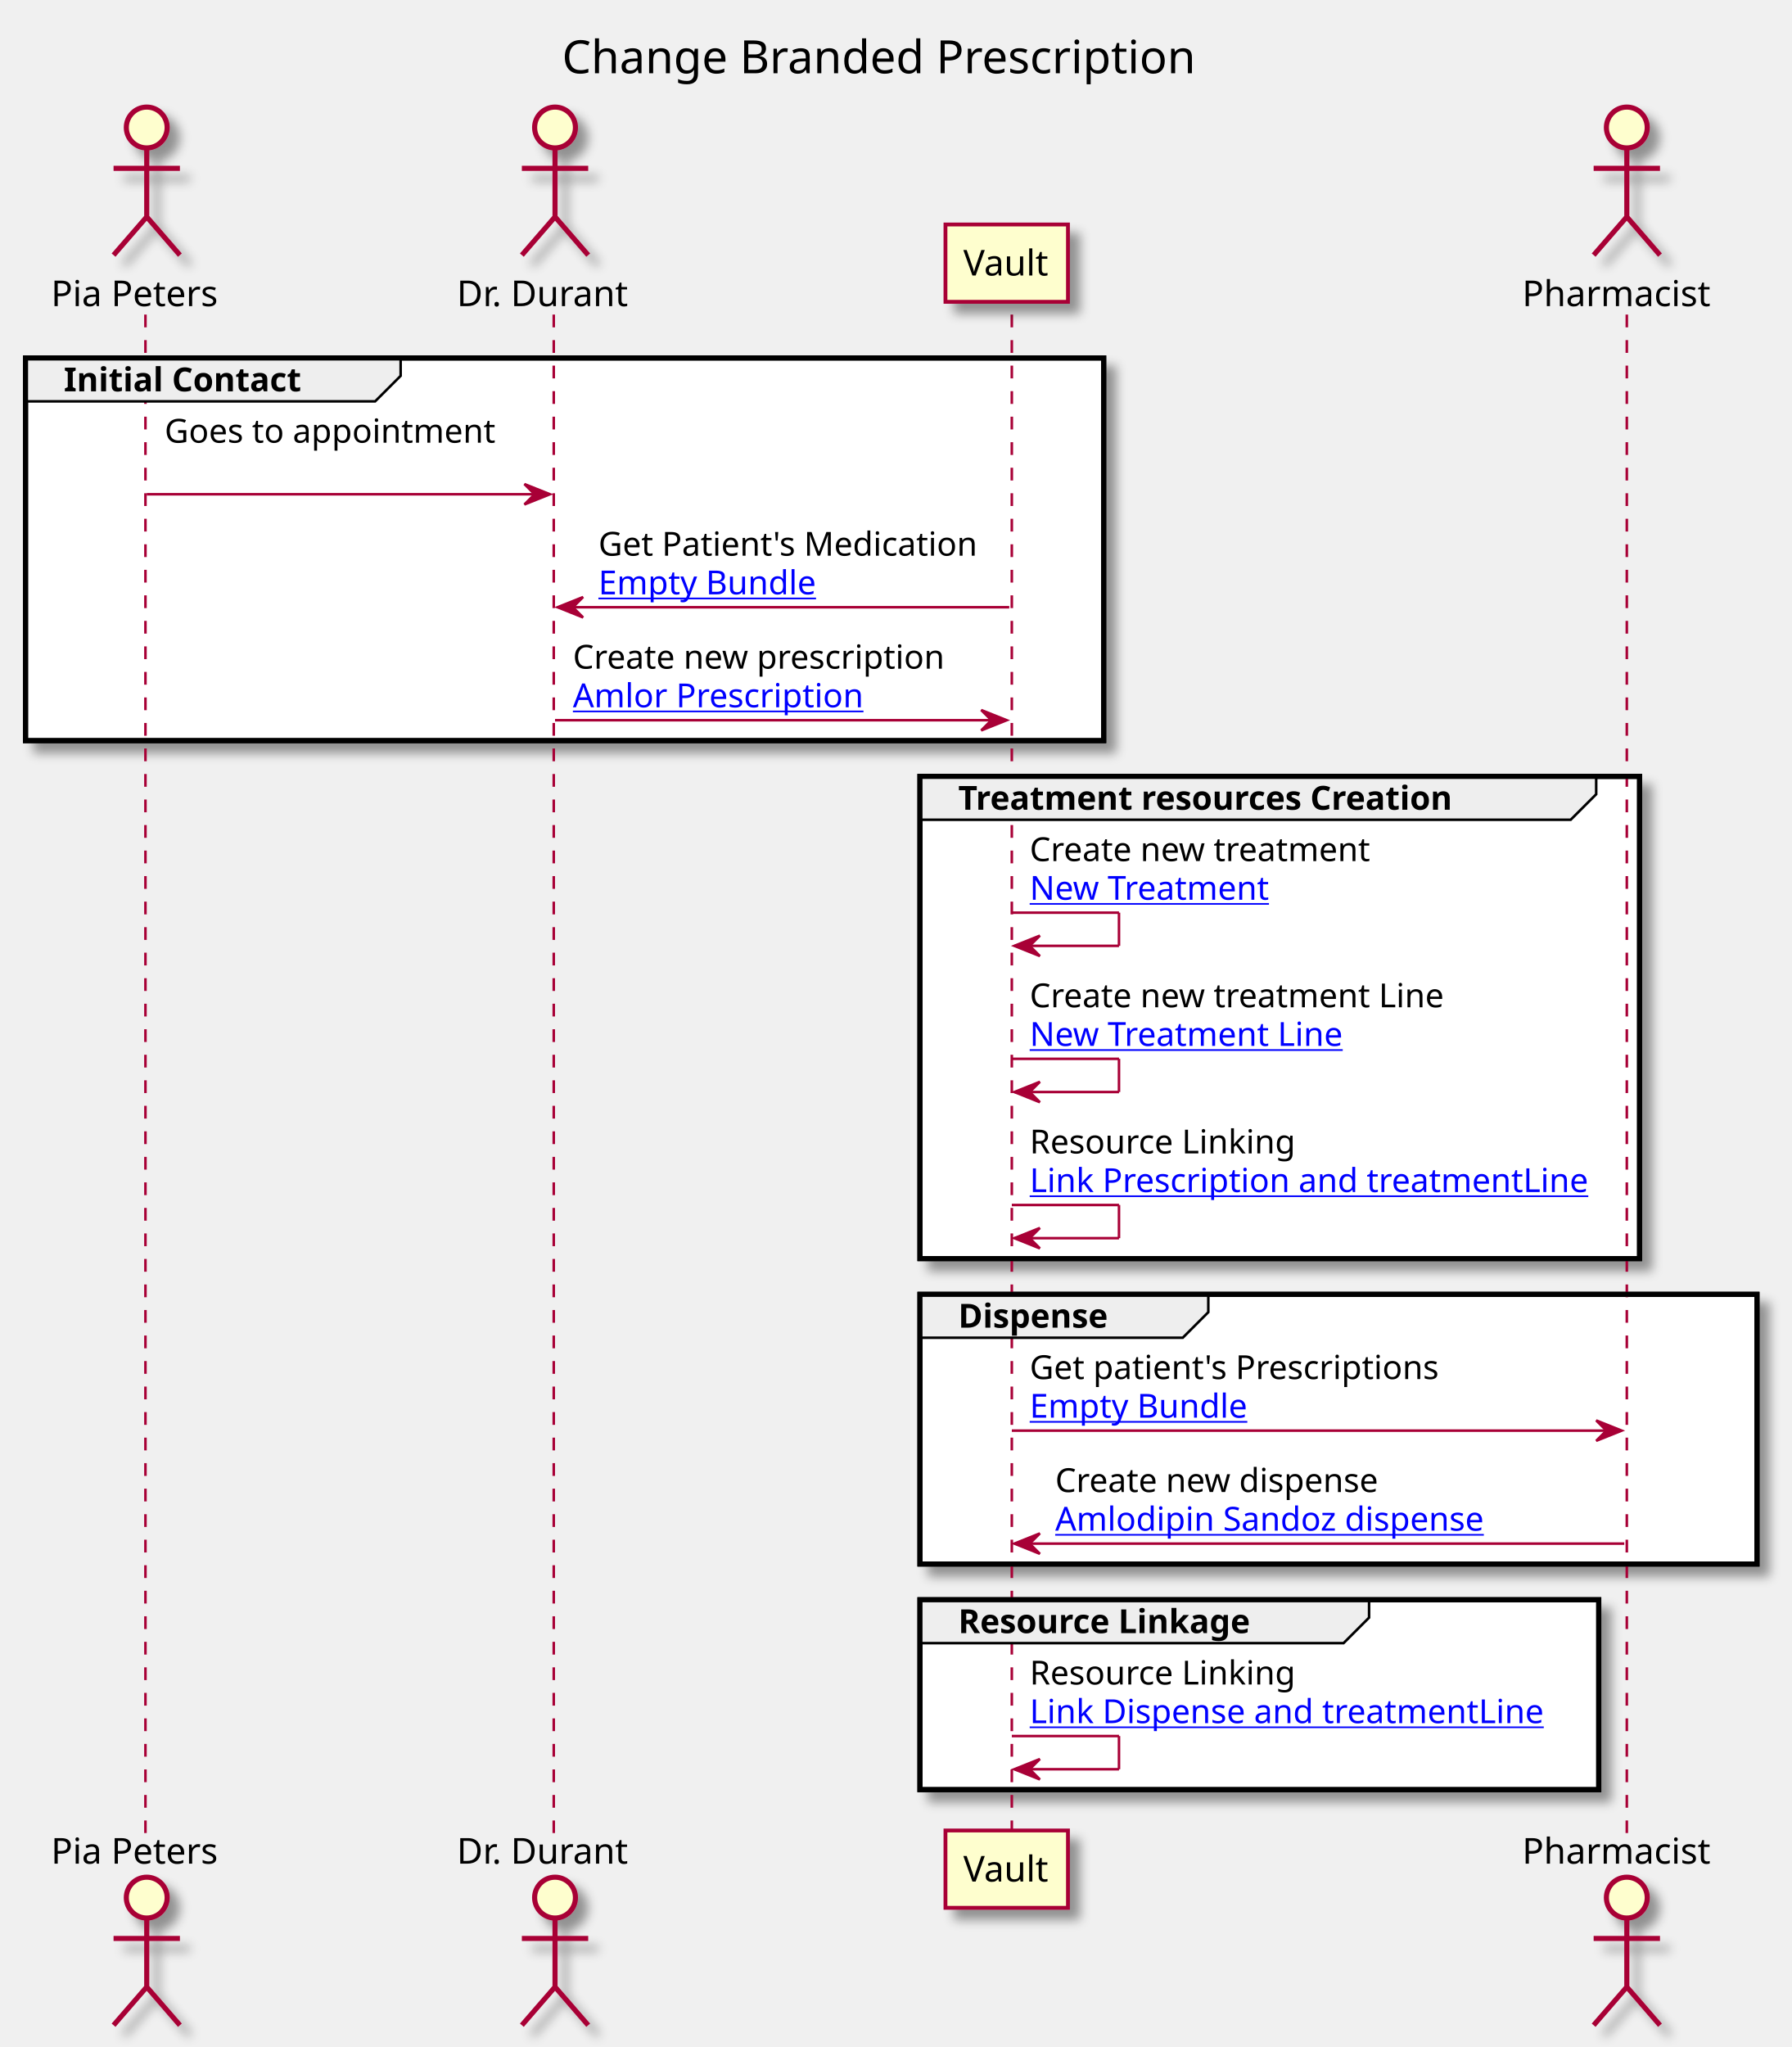
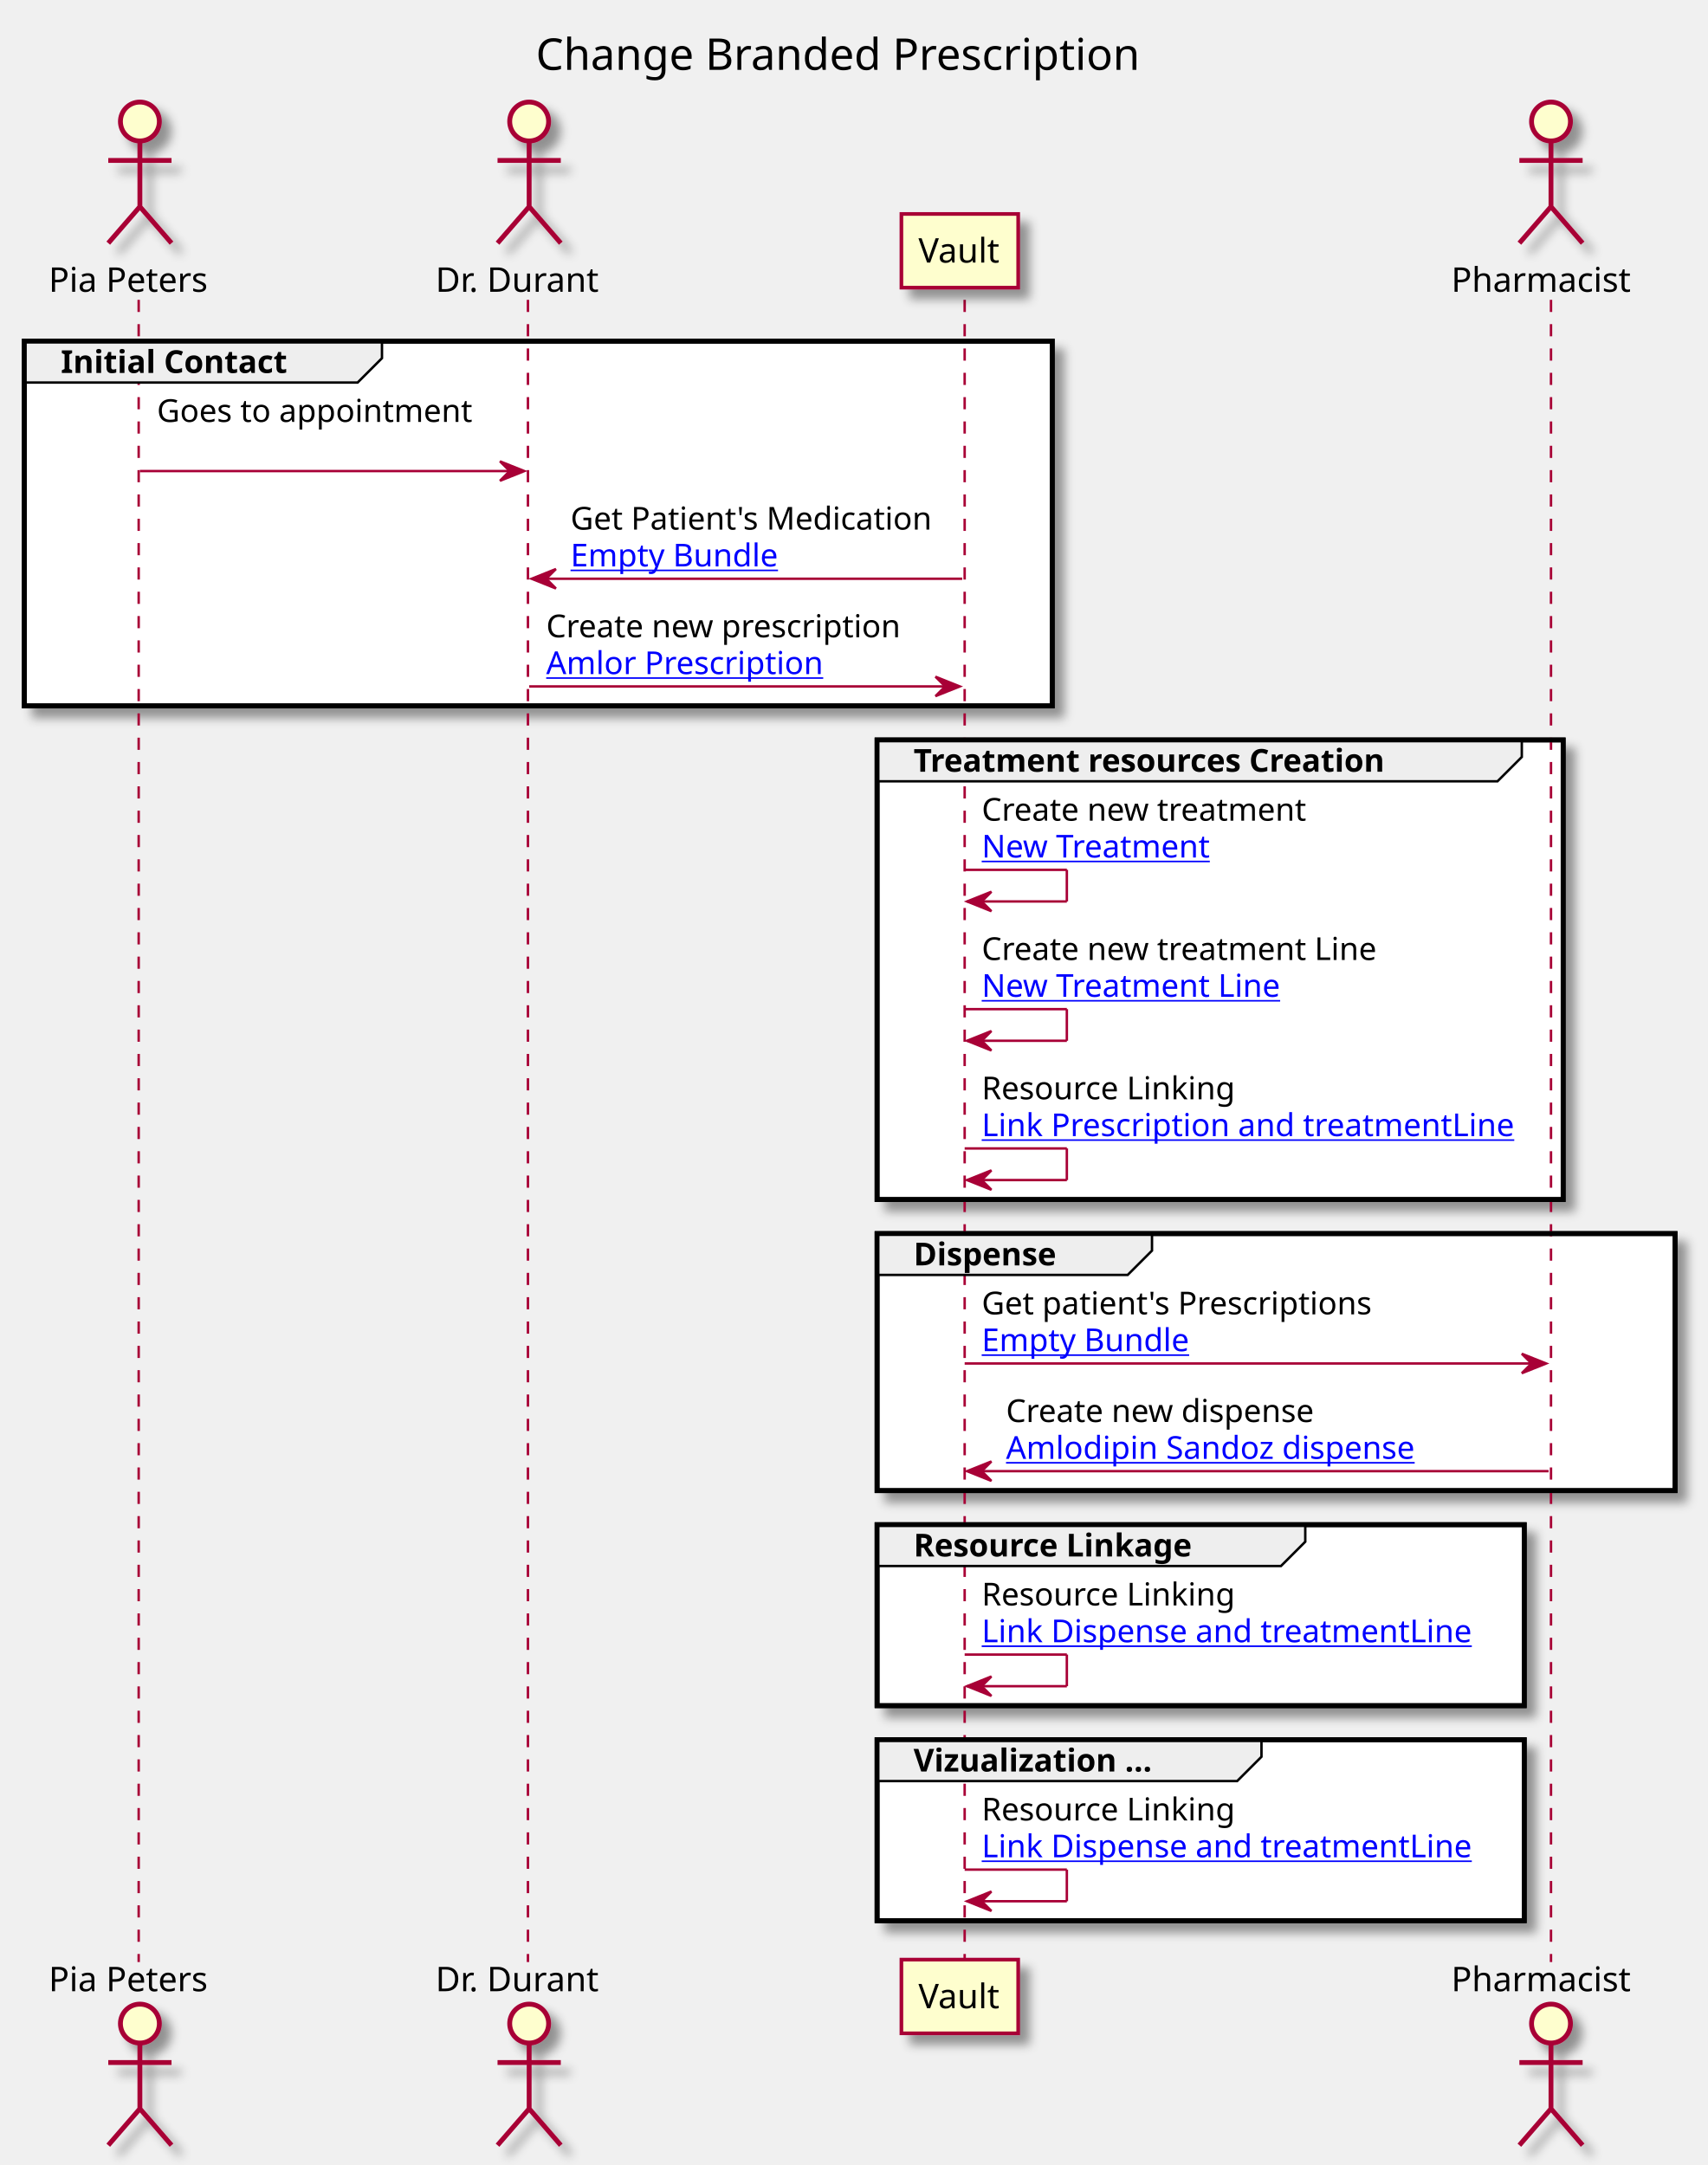
- <svg xmlns="http://www.w3.org/2000/svg" xmlns:xlink="http://www.w3.org/1999/xlink" contentScriptType="application/ecmascript" contentStyleType="text/css" height="802px" preserveAspectRatio="none" style="width:702px;height:802px;background:#FFFFFF;" version="1.1" viewBox="0 0 702 802" width="702px" zoomAndPan="magnify">
+ <svg xmlns="http://www.w3.org/2000/svg" xmlns:xlink="http://www.w3.org/1999/xlink" contentScriptType="application/ecmascript" contentStyleType="text/css" height="890px" preserveAspectRatio="none" style="width:702px;height:890px;background:#FFFFFF;" version="1.1" viewBox="0 0 702 890" width="702px" zoomAndPan="magnify">
  <defs>
-     <filter height="300%" id="f1qdwb9epj7ia0" width="300%" x="-1" y="-1">
+     <filter height="300%" id="f1fibz1l3mm7pd" width="300%" x="-1" y="-1">
      <feGaussianBlur result="blurOut" stdDeviation="2.0" />
      <feColorMatrix in="blurOut" result="blurOut2" type="matrix" values="0 0 0 0 0 0 0 0 0 0 0 0 0 0 0 0 0 0 .4 0" />
      <feOffset dx="4.0" dy="4.0" in="blurOut2" result="blurOut3" />
      <feBlend in="SourceGraphic" in2="blurOut3" mode="normal" />
    </filter>
  </defs>
  <g>
    <text fill="#000000" font-family="sans-serif" font-size="18" lengthAdjust="spacing" textLength="258" x="220.25" y="28.708">Change Branded Prescription</text>
-     <rect fill="#FFFFFF" filter="url(#f1qdwb9epj7ia0)" height="149.93" style="stroke:#000000;stroke-width:2.0;" width="422.5" x="10" y="140.25" />
-     <rect fill="#FFFFFF" filter="url(#f1qdwb9epj7ia0)" height="188.93" style="stroke:#000000;stroke-width:2.0;" width="282" x="360.5" y="304.18" />
-     <rect fill="#FFFFFF" filter="url(#f1qdwb9epj7ia0)" height="105.664" style="stroke:#000000;stroke-width:2.0;" width="328" x="360.5" y="507.109" />
-     <rect fill="#FFFFFF" filter="url(#f1qdwb9epj7ia0)" height="74.398" style="stroke:#000000;stroke-width:2.0;" width="266" x="360.5" y="626.773" />
-     <line style="stroke:#A80036;stroke-width:1.0;stroke-dasharray:5.0,5.0;" x1="57" x2="57" y1="123.25" y2="718.172" />
-     <line style="stroke:#A80036;stroke-width:1.0;stroke-dasharray:5.0,5.0;" x1="217" x2="217" y1="123.25" y2="718.172" />
-     <line style="stroke:#A80036;stroke-width:1.0;stroke-dasharray:5.0,5.0;" x1="396.5" x2="396.5" y1="123.25" y2="718.172" />
-     <line style="stroke:#A80036;stroke-width:1.0;stroke-dasharray:5.0,5.0;" x1="637.5" x2="637.5" y1="123.25" y2="718.172" />
+     <rect fill="#FFFFFF" filter="url(#f1fibz1l3mm7pd)" height="149.93" style="stroke:#000000;stroke-width:2.0;" width="422.5" x="10" y="140.25" />
+     <rect fill="#FFFFFF" filter="url(#f1fibz1l3mm7pd)" height="188.93" style="stroke:#000000;stroke-width:2.0;" width="282" x="360.5" y="304.18" />
+     <rect fill="#FFFFFF" filter="url(#f1fibz1l3mm7pd)" height="105.664" style="stroke:#000000;stroke-width:2.0;" width="328" x="360.5" y="507.109" />
+     <rect fill="#FFFFFF" filter="url(#f1fibz1l3mm7pd)" height="74.398" style="stroke:#000000;stroke-width:2.0;" width="266" x="360.5" y="626.773" />
+     <rect fill="#FFFFFF" filter="url(#f1fibz1l3mm7pd)" height="74.398" style="stroke:#000000;stroke-width:2.0;" width="266" x="360.5" y="715.172" />
+     <line style="stroke:#A80036;stroke-width:1.0;stroke-dasharray:5.0,5.0;" x1="57" x2="57" y1="123.25" y2="806.57" />
+     <line style="stroke:#A80036;stroke-width:1.0;stroke-dasharray:5.0,5.0;" x1="217" x2="217" y1="123.25" y2="806.57" />
+     <line style="stroke:#A80036;stroke-width:1.0;stroke-dasharray:5.0,5.0;" x1="396.5" x2="396.5" y1="123.25" y2="806.57" />
+     <line style="stroke:#A80036;stroke-width:1.0;stroke-dasharray:5.0,5.0;" x1="637.5" x2="637.5" y1="123.25" y2="806.57" />
    <text fill="#000000" font-family="sans-serif" font-size="14" lengthAdjust="spacing" textLength="69" x="20" y="119.948">Pia Peters</text>
-     <ellipse cx="57.5" cy="49.953" fill="#FEFECE" filter="url(#f1qdwb9epj7ia0)" rx="8" ry="8" style="stroke:#A80036;stroke-width:2.0;" />
-     <path d="M57.5,57.953 L57.5,84.953 M44.5,65.953 L70.5,65.953 M57.5,84.953 L44.5,99.953 M57.5,84.953 L70.5,99.953 " fill="none" filter="url(#f1qdwb9epj7ia0)" style="stroke:#A80036;stroke-width:2.0;" />
-     <text fill="#000000" font-family="sans-serif" font-size="14" lengthAdjust="spacing" textLength="69" x="20" y="730.167">Pia Peters</text>
-     <ellipse cx="57.5" cy="743.469" fill="#FEFECE" filter="url(#f1qdwb9epj7ia0)" rx="8" ry="8" style="stroke:#A80036;stroke-width:2.0;" />
-     <path d="M57.5,751.469 L57.5,778.469 M44.5,759.469 L70.5,759.469 M57.5,778.469 L44.5,793.469 M57.5,778.469 L70.5,793.469 " fill="none" filter="url(#f1qdwb9epj7ia0)" style="stroke:#A80036;stroke-width:2.0;" />
+     <ellipse cx="57.5" cy="49.953" fill="#FEFECE" filter="url(#f1fibz1l3mm7pd)" rx="8" ry="8" style="stroke:#A80036;stroke-width:2.0;" />
+     <path d="M57.5,57.953 L57.5,84.953 M44.5,65.953 L70.5,65.953 M57.5,84.953 L44.5,99.953 M57.5,84.953 L70.5,99.953 " fill="none" filter="url(#f1fibz1l3mm7pd)" style="stroke:#A80036;stroke-width:2.0;" />
+     <text fill="#000000" font-family="sans-serif" font-size="14" lengthAdjust="spacing" textLength="69" x="20" y="818.565">Pia Peters</text>
+     <ellipse cx="57.5" cy="831.867" fill="#FEFECE" filter="url(#f1fibz1l3mm7pd)" rx="8" ry="8" style="stroke:#A80036;stroke-width:2.0;" />
+     <path d="M57.5,839.867 L57.5,866.867 M44.5,847.867 L70.5,847.867 M57.5,866.867 L44.5,881.867 M57.5,866.867 L70.5,881.867 " fill="none" filter="url(#f1fibz1l3mm7pd)" style="stroke:#A80036;stroke-width:2.0;" />
    <text fill="#000000" font-family="sans-serif" font-size="14" lengthAdjust="spacing" textLength="71" x="179" y="119.948">Dr. Durant</text>
-     <ellipse cx="217.5" cy="49.953" fill="#FEFECE" filter="url(#f1qdwb9epj7ia0)" rx="8" ry="8" style="stroke:#A80036;stroke-width:2.0;" />
-     <path d="M217.5,57.953 L217.5,84.953 M204.5,65.953 L230.5,65.953 M217.5,84.953 L204.5,99.953 M217.5,84.953 L230.5,99.953 " fill="none" filter="url(#f1qdwb9epj7ia0)" style="stroke:#A80036;stroke-width:2.0;" />
-     <text fill="#000000" font-family="sans-serif" font-size="14" lengthAdjust="spacing" textLength="71" x="179" y="730.167">Dr. Durant</text>
-     <ellipse cx="217.5" cy="743.469" fill="#FEFECE" filter="url(#f1qdwb9epj7ia0)" rx="8" ry="8" style="stroke:#A80036;stroke-width:2.0;" />
-     <path d="M217.5,751.469 L217.5,778.469 M204.5,759.469 L230.5,759.469 M217.5,778.469 L204.5,793.469 M217.5,778.469 L230.5,793.469 " fill="none" filter="url(#f1qdwb9epj7ia0)" style="stroke:#A80036;stroke-width:2.0;" />
-     <rect fill="#FEFECE" filter="url(#f1qdwb9epj7ia0)" height="30.297" style="stroke:#A80036;stroke-width:1.5;" width="48" x="370.5" y="87.953" />
+     <ellipse cx="217.5" cy="49.953" fill="#FEFECE" filter="url(#f1fibz1l3mm7pd)" rx="8" ry="8" style="stroke:#A80036;stroke-width:2.0;" />
+     <path d="M217.5,57.953 L217.5,84.953 M204.5,65.953 L230.5,65.953 M217.5,84.953 L204.5,99.953 M217.5,84.953 L230.5,99.953 " fill="none" filter="url(#f1fibz1l3mm7pd)" style="stroke:#A80036;stroke-width:2.0;" />
+     <text fill="#000000" font-family="sans-serif" font-size="14" lengthAdjust="spacing" textLength="71" x="179" y="818.565">Dr. Durant</text>
+     <ellipse cx="217.5" cy="831.867" fill="#FEFECE" filter="url(#f1fibz1l3mm7pd)" rx="8" ry="8" style="stroke:#A80036;stroke-width:2.0;" />
+     <path d="M217.5,839.867 L217.5,866.867 M204.5,847.867 L230.5,847.867 M217.5,866.867 L204.5,881.867 M217.5,866.867 L230.5,881.867 " fill="none" filter="url(#f1fibz1l3mm7pd)" style="stroke:#A80036;stroke-width:2.0;" />
+     <rect fill="#FEFECE" filter="url(#f1fibz1l3mm7pd)" height="30.297" style="stroke:#A80036;stroke-width:1.5;" width="48" x="370.5" y="87.953" />
    <text fill="#000000" font-family="sans-serif" font-size="14" lengthAdjust="spacing" textLength="34" x="377.5" y="107.948">Vault</text>
-     <rect fill="#FEFECE" filter="url(#f1qdwb9epj7ia0)" height="30.297" style="stroke:#A80036;stroke-width:1.5;" width="48" x="370.5" y="717.172" />
-     <text fill="#000000" font-family="sans-serif" font-size="14" lengthAdjust="spacing" textLength="34" x="377.5" y="737.167">Vault</text>
+     <rect fill="#FEFECE" filter="url(#f1fibz1l3mm7pd)" height="30.297" style="stroke:#A80036;stroke-width:1.5;" width="48" x="370.5" y="805.57" />
+     <text fill="#000000" font-family="sans-serif" font-size="14" lengthAdjust="spacing" textLength="34" x="377.5" y="825.565">Vault</text>
    <text fill="#000000" font-family="sans-serif" font-size="14" lengthAdjust="spacing" textLength="76" x="596.5" y="119.948">Pharmacist</text>
-     <ellipse cx="637.5" cy="49.953" fill="#FEFECE" filter="url(#f1qdwb9epj7ia0)" rx="8" ry="8" style="stroke:#A80036;stroke-width:2.0;" />
-     <path d="M637.5,57.953 L637.5,84.953 M624.5,65.953 L650.5,65.953 M637.5,84.953 L624.5,99.953 M637.5,84.953 L650.5,99.953 " fill="none" filter="url(#f1qdwb9epj7ia0)" style="stroke:#A80036;stroke-width:2.0;" />
-     <text fill="#000000" font-family="sans-serif" font-size="14" lengthAdjust="spacing" textLength="76" x="596.5" y="730.167">Pharmacist</text>
-     <ellipse cx="637.5" cy="743.469" fill="#FEFECE" filter="url(#f1qdwb9epj7ia0)" rx="8" ry="8" style="stroke:#A80036;stroke-width:2.0;" />
-     <path d="M637.5,751.469 L637.5,778.469 M624.5,759.469 L650.5,759.469 M637.5,778.469 L624.5,793.469 M637.5,778.469 L650.5,793.469 " fill="none" filter="url(#f1qdwb9epj7ia0)" style="stroke:#A80036;stroke-width:2.0;" />
+     <ellipse cx="637.5" cy="49.953" fill="#FEFECE" filter="url(#f1fibz1l3mm7pd)" rx="8" ry="8" style="stroke:#A80036;stroke-width:2.0;" />
+     <path d="M637.5,57.953 L637.5,84.953 M624.5,65.953 L650.5,65.953 M637.5,84.953 L624.5,99.953 M637.5,84.953 L650.5,99.953 " fill="none" filter="url(#f1fibz1l3mm7pd)" style="stroke:#A80036;stroke-width:2.0;" />
+     <text fill="#000000" font-family="sans-serif" font-size="14" lengthAdjust="spacing" textLength="76" x="596.5" y="818.565">Pharmacist</text>
+     <ellipse cx="637.5" cy="831.867" fill="#FEFECE" filter="url(#f1fibz1l3mm7pd)" rx="8" ry="8" style="stroke:#A80036;stroke-width:2.0;" />
+     <path d="M637.5,839.867 L637.5,866.867 M624.5,847.867 L650.5,847.867 M637.5,866.867 L624.5,881.867 M637.5,866.867 L650.5,881.867 " fill="none" filter="url(#f1fibz1l3mm7pd)" style="stroke:#A80036;stroke-width:2.0;" />
    <path d="M10,140.25 L157,140.25 L157,147.25 L147,157.25 L10,157.25 L10,140.25 " fill="#EEEEEE" style="stroke:#000000;stroke-width:1.0;" />
    <rect fill="none" height="149.93" style="stroke:#000000;stroke-width:2.0;" width="422.5" x="10" y="140.25" />
    <text fill="#000000" font-family="sans-serif" font-size="13" font-weight="bold" lengthAdjust="spacing" textLength="102" x="25" y="153.317">Initial Contact</text>
    <polygon fill="#A80036" points="205.5,189.648,215.5,193.648,205.5,197.648,209.5,193.648" style="stroke:#A80036;stroke-width:1.0;" />
    <line style="stroke:#A80036;stroke-width:1.0;" x1="57.5" x2="211.5" y1="193.648" y2="193.648" />
    <text fill="#000000" font-family="sans-serif" font-size="13" lengthAdjust="spacing" textLength="136" x="64.5" y="173.45">Goes to appointment</text>
    <text fill="#000000" font-family="sans-serif" font-size="13" lengthAdjust="spacing" textLength="0" x="68.5" y="188.583" />
    <polygon fill="#A80036" points="228.5,233.914,218.5,237.914,228.5,241.914,224.5,237.914" style="stroke:#A80036;stroke-width:1.0;" />
    <line style="stroke:#A80036;stroke-width:1.0;" x1="222.5" x2="395.5" y1="237.914" y2="237.914" />
    <text fill="#000000" font-family="sans-serif" font-size="13" lengthAdjust="spacing" textLength="155" x="234.5" y="217.715">Get Patient's Medication</text>
    <a href="ExampleScenario-example-1-scenario-resources.html#EB" target="_top" title="ExampleScenario-example-1-scenario-resources.html#EB" xlink:actuate="onRequest" xlink:href="ExampleScenario-example-1-scenario-resources.html#EB" xlink:show="new" xlink:title="ExampleScenario-example-1-scenario-resources.html#EB" xlink:type="simple">
      <text fill="#0000FF" font-family="sans-serif" font-size="13" lengthAdjust="spacing" text-decoration="underline" textLength="89" x="234.5" y="232.848">Empty Bundle</text>
    </a>
    <polygon fill="#A80036" points="384.5,278.18,394.5,282.18,384.5,286.18,388.5,282.18" style="stroke:#A80036;stroke-width:1.0;" />
    <line style="stroke:#A80036;stroke-width:1.0;" x1="217.5" x2="390.5" y1="282.18" y2="282.18" />
    <text fill="#000000" font-family="sans-serif" font-size="13" lengthAdjust="spacing" textLength="151" x="224.5" y="261.981">Create new prescription</text>
    <a href="ExampleScenario-example-1-scenario-resources.html#1-prescription" target="_top" title="ExampleScenario-example-1-scenario-resources.html#1-prescription" xlink:actuate="onRequest" xlink:href="ExampleScenario-example-1-scenario-resources.html#1-prescription" xlink:show="new" xlink:title="ExampleScenario-example-1-scenario-resources.html#1-prescription" xlink:type="simple">
      <text fill="#0000FF" font-family="sans-serif" font-size="13" lengthAdjust="spacing" text-decoration="underline" textLength="117" x="224.5" y="277.114">Amlor Prescription</text>
    </a>
    <path d="M360.5,304.18 L625.5,304.18 L625.5,311.18 L615.5,321.18 L360.5,321.18 L360.5,304.18 " fill="#EEEEEE" style="stroke:#000000;stroke-width:1.0;" />
    <rect fill="none" height="188.93" style="stroke:#000000;stroke-width:2.0;" width="282" x="360.5" y="304.18" />
    <text fill="#000000" font-family="sans-serif" font-size="13" font-weight="bold" lengthAdjust="spacing" textLength="220" x="375.5" y="317.247">Treatment resources Creation</text>
    <line style="stroke:#A80036;stroke-width:1.0;" x1="396.5" x2="438.5" y1="357.578" y2="357.578" />
    <line style="stroke:#A80036;stroke-width:1.0;" x1="438.5" x2="438.5" y1="357.578" y2="370.578" />
    <line style="stroke:#A80036;stroke-width:1.0;" x1="397.5" x2="438.5" y1="370.578" y2="370.578" />
    <polygon fill="#A80036" points="407.5,366.578,397.5,370.578,407.5,374.578,403.5,370.578" style="stroke:#A80036;stroke-width:1.0;" />
    <text fill="#000000" font-family="sans-serif" font-size="13" lengthAdjust="spacing" textLength="141" x="403.5" y="337.379">Create new treatment</text>
    <a href="ExampleScenario-example-1-scenario-resources.html#1-treatment" target="_top" title="ExampleScenario-example-1-scenario-resources.html#1-treatment" xlink:actuate="onRequest" xlink:href="ExampleScenario-example-1-scenario-resources.html#1-treatment" xlink:show="new" xlink:title="ExampleScenario-example-1-scenario-resources.html#1-treatment" xlink:type="simple">
      <text fill="#0000FF" font-family="sans-serif" font-size="13" lengthAdjust="spacing" text-decoration="underline" textLength="98" x="403.5" y="352.512">New Treatment</text>
    </a>
    <line style="stroke:#A80036;stroke-width:1.0;" x1="396.5" x2="438.5" y1="414.844" y2="414.844" />
    <line style="stroke:#A80036;stroke-width:1.0;" x1="438.5" x2="438.5" y1="414.844" y2="427.844" />
    <line style="stroke:#A80036;stroke-width:1.0;" x1="397.5" x2="438.5" y1="427.844" y2="427.844" />
    <polygon fill="#A80036" points="407.5,423.844,397.5,427.844,407.5,431.844,403.5,427.844" style="stroke:#A80036;stroke-width:1.0;" />
    <text fill="#000000" font-family="sans-serif" font-size="13" lengthAdjust="spacing" textLength="171" x="403.5" y="394.645">Create new treatment Line</text>
    <a href="ExampleScenario-example-1-scenario-resources.html#1-treatmentLine" target="_top" title="ExampleScenario-example-1-scenario-resources.html#1-treatmentLine" xlink:actuate="onRequest" xlink:href="ExampleScenario-example-1-scenario-resources.html#1-treatmentLine" xlink:show="new" xlink:title="ExampleScenario-example-1-scenario-resources.html#1-treatmentLine" xlink:type="simple">
      <text fill="#0000FF" font-family="sans-serif" font-size="13" lengthAdjust="spacing" text-decoration="underline" textLength="128" x="403.5" y="409.778">New Treatment Line</text>
    </a>
    <line style="stroke:#A80036;stroke-width:1.0;" x1="396.5" x2="438.5" y1="472.109" y2="472.109" />
    <line style="stroke:#A80036;stroke-width:1.0;" x1="438.5" x2="438.5" y1="472.109" y2="485.109" />
    <line style="stroke:#A80036;stroke-width:1.0;" x1="397.5" x2="438.5" y1="485.109" y2="485.109" />
    <polygon fill="#A80036" points="407.5,481.109,397.5,485.109,407.5,489.109,403.5,485.109" style="stroke:#A80036;stroke-width:1.0;" />
    <text fill="#000000" font-family="sans-serif" font-size="13" lengthAdjust="spacing" textLength="107" x="403.5" y="451.911">Resource Linking</text>
    <a href="ExampleScenario-example-1-scenario-resources.html#1-1-provenance" target="_top" title="ExampleScenario-example-1-scenario-resources.html#1-1-provenance" xlink:actuate="onRequest" xlink:href="ExampleScenario-example-1-scenario-resources.html#1-1-provenance" xlink:show="new" xlink:title="ExampleScenario-example-1-scenario-resources.html#1-1-provenance" xlink:type="simple">
      <text fill="#0000FF" font-family="sans-serif" font-size="13" lengthAdjust="spacing" text-decoration="underline" textLength="227" x="403.5" y="467.043">Link Prescription and treatmentLine</text>
    </a>
    <path d="M360.5,507.109 L473.5,507.109 L473.5,514.109 L463.5,524.109 L360.5,524.109 L360.5,507.109 " fill="#EEEEEE" style="stroke:#000000;stroke-width:1.0;" />
    <rect fill="none" height="105.664" style="stroke:#000000;stroke-width:2.0;" width="328" x="360.5" y="507.109" />
    <text fill="#000000" font-family="sans-serif" font-size="13" font-weight="bold" lengthAdjust="spacing" textLength="68" x="375.5" y="520.176">Dispense</text>
    <polygon fill="#A80036" points="625.5,556.508,635.5,560.508,625.5,564.508,629.5,560.508" style="stroke:#A80036;stroke-width:1.0;" />
    <line style="stroke:#A80036;stroke-width:1.0;" x1="396.5" x2="631.5" y1="560.508" y2="560.508" />
    <text fill="#000000" font-family="sans-serif" font-size="13" lengthAdjust="spacing" textLength="168" x="403.5" y="540.309">Get patient's Prescriptions</text>
    <a href="ExampleScenario-example-1-scenario-resources.html#EB" target="_top" title="ExampleScenario-example-1-scenario-resources.html#EB" xlink:actuate="onRequest" xlink:href="ExampleScenario-example-1-scenario-resources.html#EB" xlink:show="new" xlink:title="ExampleScenario-example-1-scenario-resources.html#EB" xlink:type="simple">
      <text fill="#0000FF" font-family="sans-serif" font-size="13" lengthAdjust="spacing" text-decoration="underline" textLength="89" x="403.5" y="555.442">Empty Bundle</text>
    </a>
    <polygon fill="#A80036" points="407.5,600.773,397.5,604.773,407.5,608.773,403.5,604.773" style="stroke:#A80036;stroke-width:1.0;" />
    <line style="stroke:#A80036;stroke-width:1.0;" x1="401.5" x2="636.5" y1="604.773" y2="604.773" />
    <text fill="#000000" font-family="sans-serif" font-size="13" lengthAdjust="spacing" textLength="133" x="413.5" y="584.575">Create new dispense</text>
    <a href="ExampleScenario-example-1-scenario-resources.html#1-dispense" target="_top" title="ExampleScenario-example-1-scenario-resources.html#1-dispense" xlink:actuate="onRequest" xlink:href="ExampleScenario-example-1-scenario-resources.html#1-dispense" xlink:show="new" xlink:title="ExampleScenario-example-1-scenario-resources.html#1-dispense" xlink:type="simple">
      <text fill="#0000FF" font-family="sans-serif" font-size="13" lengthAdjust="spacing" text-decoration="underline" textLength="176" x="413.5" y="599.707">Amlodipin Sandoz dispense</text>
    </a>
    <path d="M360.5,626.773 L536.5,626.773 L536.5,633.773 L526.5,643.773 L360.5,643.773 L360.5,626.773 " fill="#EEEEEE" style="stroke:#000000;stroke-width:1.0;" />
    <rect fill="none" height="74.398" style="stroke:#000000;stroke-width:2.0;" width="266" x="360.5" y="626.773" />
    <text fill="#000000" font-family="sans-serif" font-size="13" font-weight="bold" lengthAdjust="spacing" textLength="131" x="375.5" y="639.84">Resource Linkage</text>
    <line style="stroke:#A80036;stroke-width:1.0;" x1="396.5" x2="438.5" y1="680.172" y2="680.172" />
    <line style="stroke:#A80036;stroke-width:1.0;" x1="438.5" x2="438.5" y1="680.172" y2="693.172" />
    <line style="stroke:#A80036;stroke-width:1.0;" x1="397.5" x2="438.5" y1="693.172" y2="693.172" />
    <polygon fill="#A80036" points="407.5,689.172,397.5,693.172,407.5,697.172,403.5,693.172" style="stroke:#A80036;stroke-width:1.0;" />
    <text fill="#000000" font-family="sans-serif" font-size="13" lengthAdjust="spacing" textLength="107" x="403.5" y="659.973">Resource Linking</text>
    <a href="ExampleScenario-example-1-scenario-resources.html#1-2-provenance" target="_top" title="ExampleScenario-example-1-scenario-resources.html#1-2-provenance" xlink:actuate="onRequest" xlink:href="ExampleScenario-example-1-scenario-resources.html#1-2-provenance" xlink:show="new" xlink:title="ExampleScenario-example-1-scenario-resources.html#1-2-provenance" xlink:type="simple">
      <text fill="#0000FF" font-family="sans-serif" font-size="13" lengthAdjust="spacing" text-decoration="underline" textLength="211" x="403.5" y="675.106">Link Dispense and treatmentLine</text>
    </a>
+     <path d="M360.5,715.172 L518.5,715.172 L518.5,722.172 L508.5,732.172 L360.5,732.172 L360.5,715.172 " fill="#EEEEEE" style="stroke:#000000;stroke-width:1.0;" />
+     <rect fill="none" height="74.398" style="stroke:#000000;stroke-width:2.0;" width="266" x="360.5" y="715.172" />
+     <text fill="#000000" font-family="sans-serif" font-size="13" font-weight="bold" lengthAdjust="spacing" textLength="113" x="375.5" y="728.239">Vizualization ...</text>
+     <line style="stroke:#A80036;stroke-width:1.0;" x1="396.5" x2="438.5" y1="768.57" y2="768.57" />
+     <line style="stroke:#A80036;stroke-width:1.0;" x1="438.5" x2="438.5" y1="768.57" y2="781.57" />
+     <line style="stroke:#A80036;stroke-width:1.0;" x1="397.5" x2="438.5" y1="781.57" y2="781.57" />
+     <polygon fill="#A80036" points="407.5,777.57,397.5,781.57,407.5,785.57,403.5,781.57" style="stroke:#A80036;stroke-width:1.0;" />
+     <text fill="#000000" font-family="sans-serif" font-size="13" lengthAdjust="spacing" textLength="107" x="403.5" y="748.372">Resource Linking</text>
+     <a href="ExampleScenario-example-1-scenario-resources.html#1-2-provenance" target="_top" title="ExampleScenario-example-1-scenario-resources.html#1-2-provenance" xlink:actuate="onRequest" xlink:href="ExampleScenario-example-1-scenario-resources.html#1-2-provenance" xlink:show="new" xlink:title="ExampleScenario-example-1-scenario-resources.html#1-2-provenance" xlink:type="simple">
+       <text fill="#0000FF" font-family="sans-serif" font-size="13" lengthAdjust="spacing" text-decoration="underline" textLength="211" x="403.5" y="763.504">Link Dispense and treatmentLine</text>
+     </a>
  </g>
</svg>
